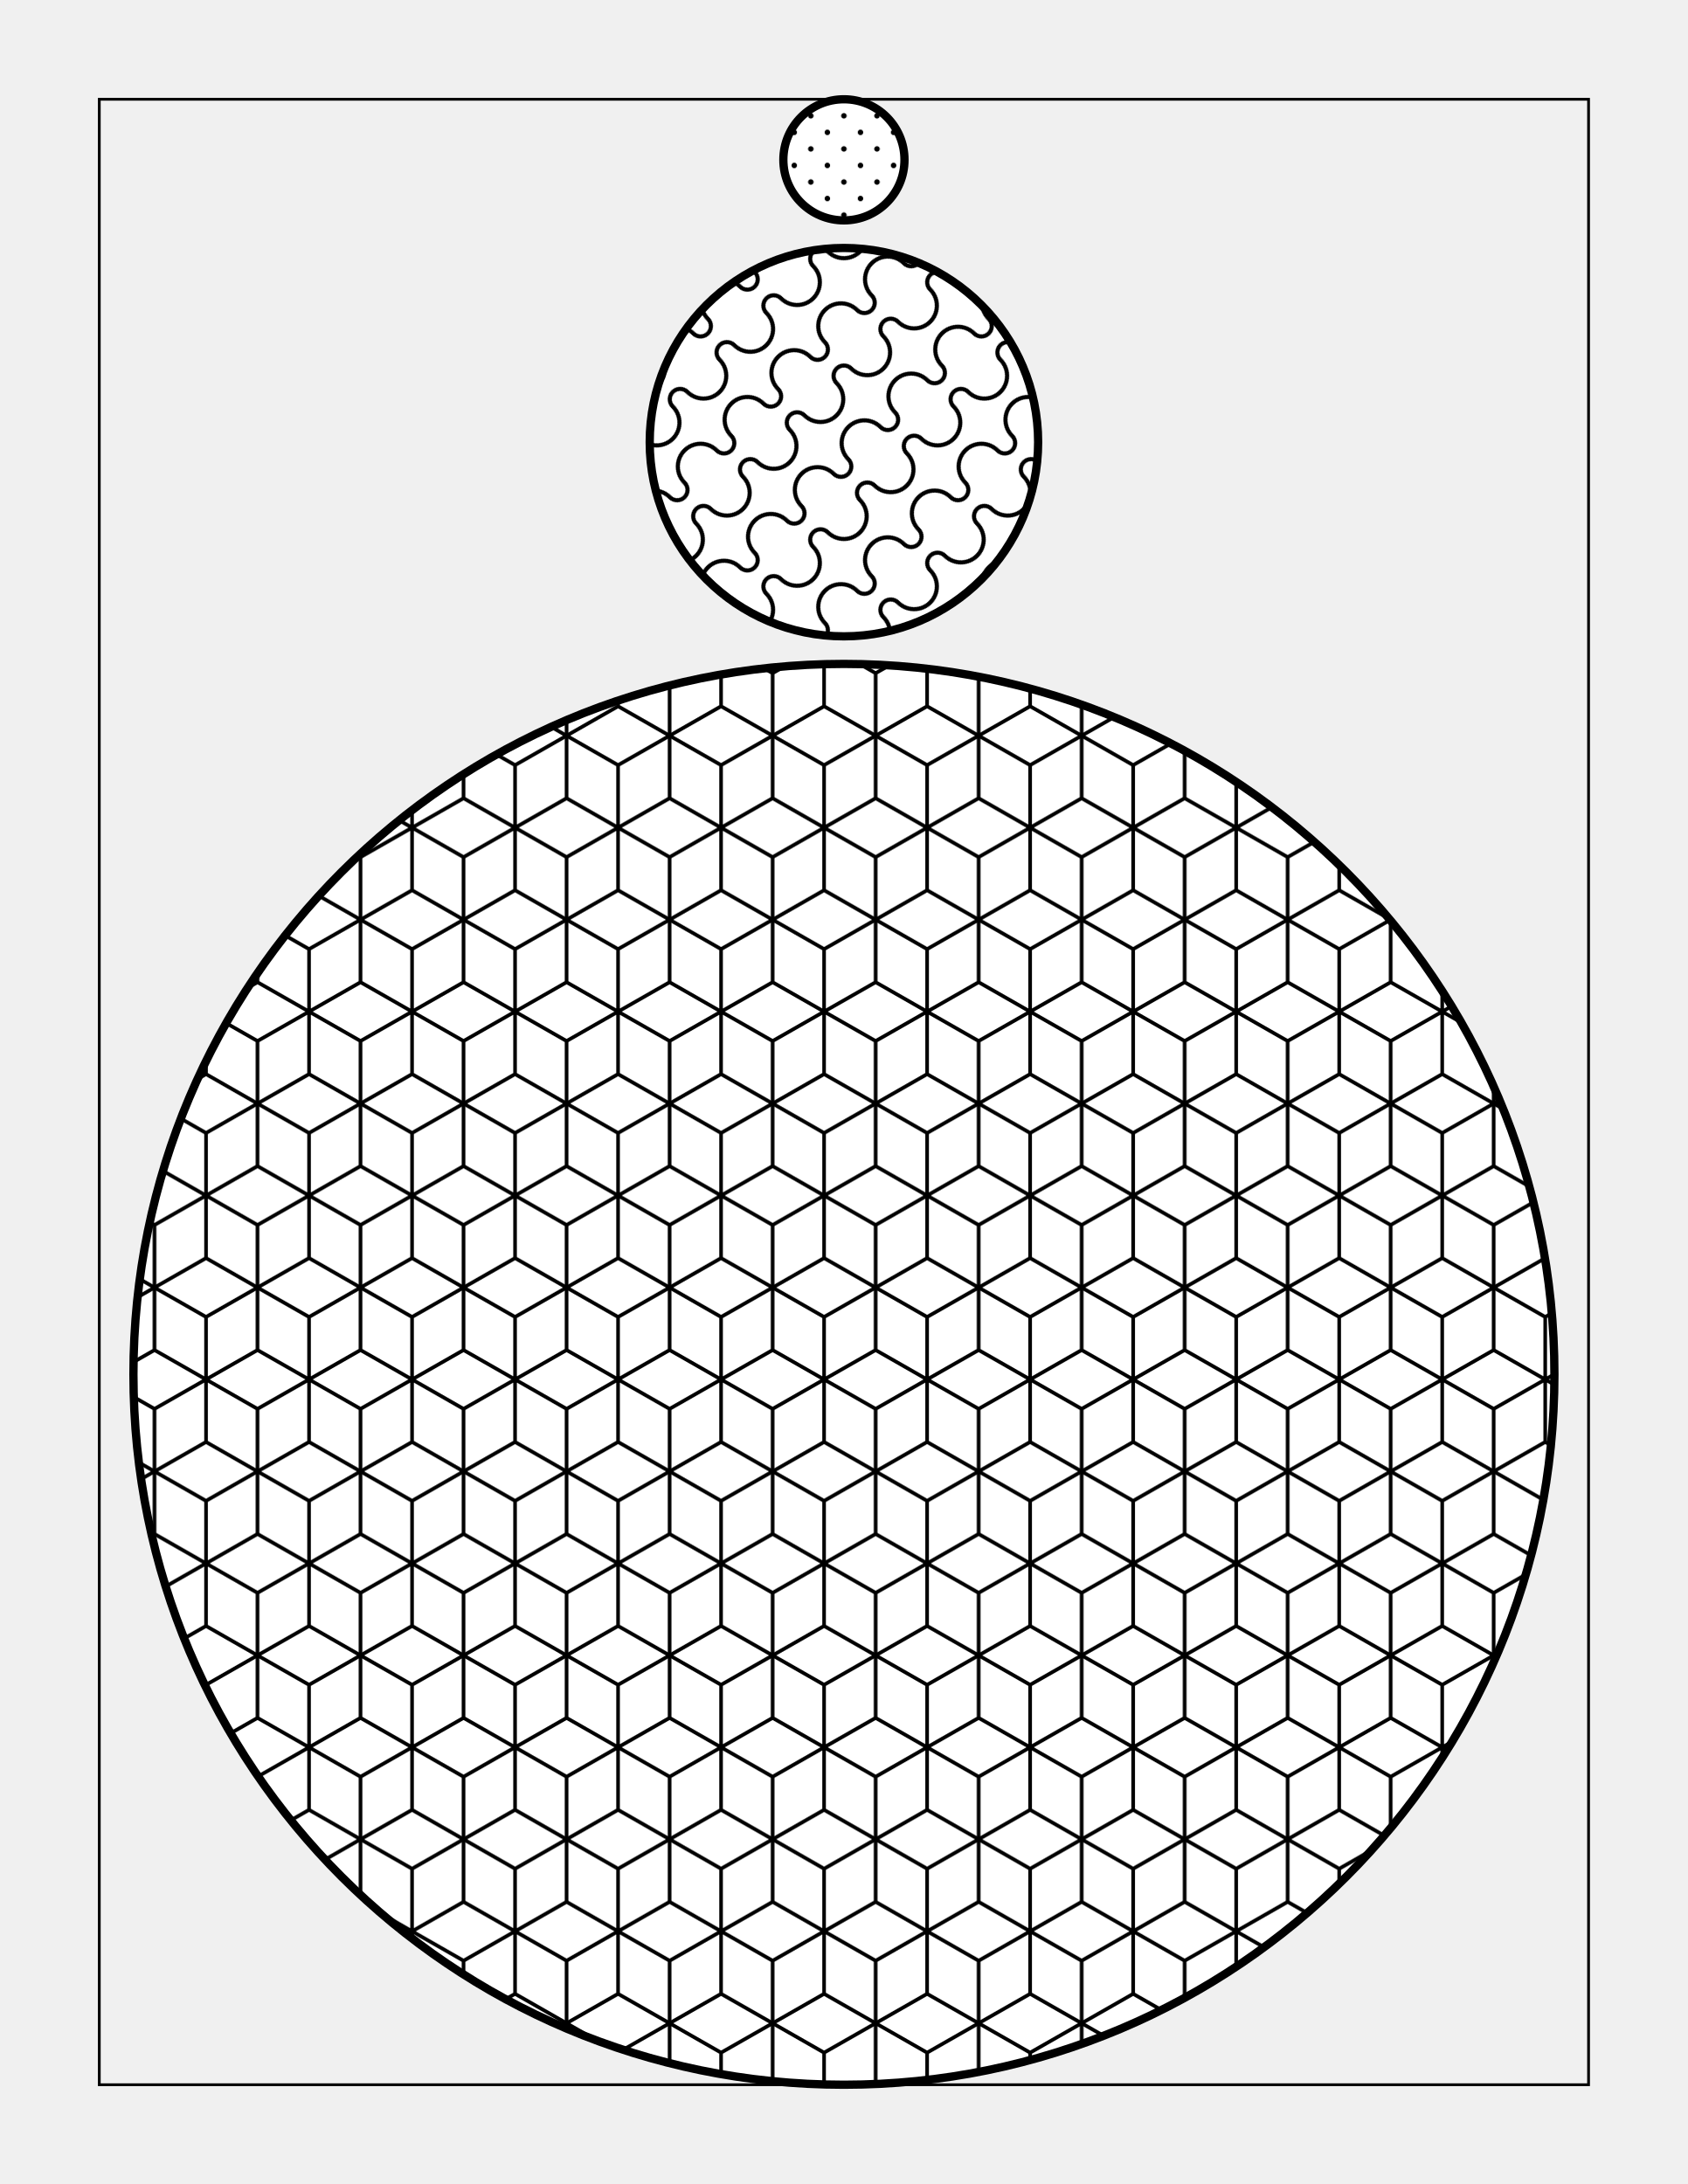
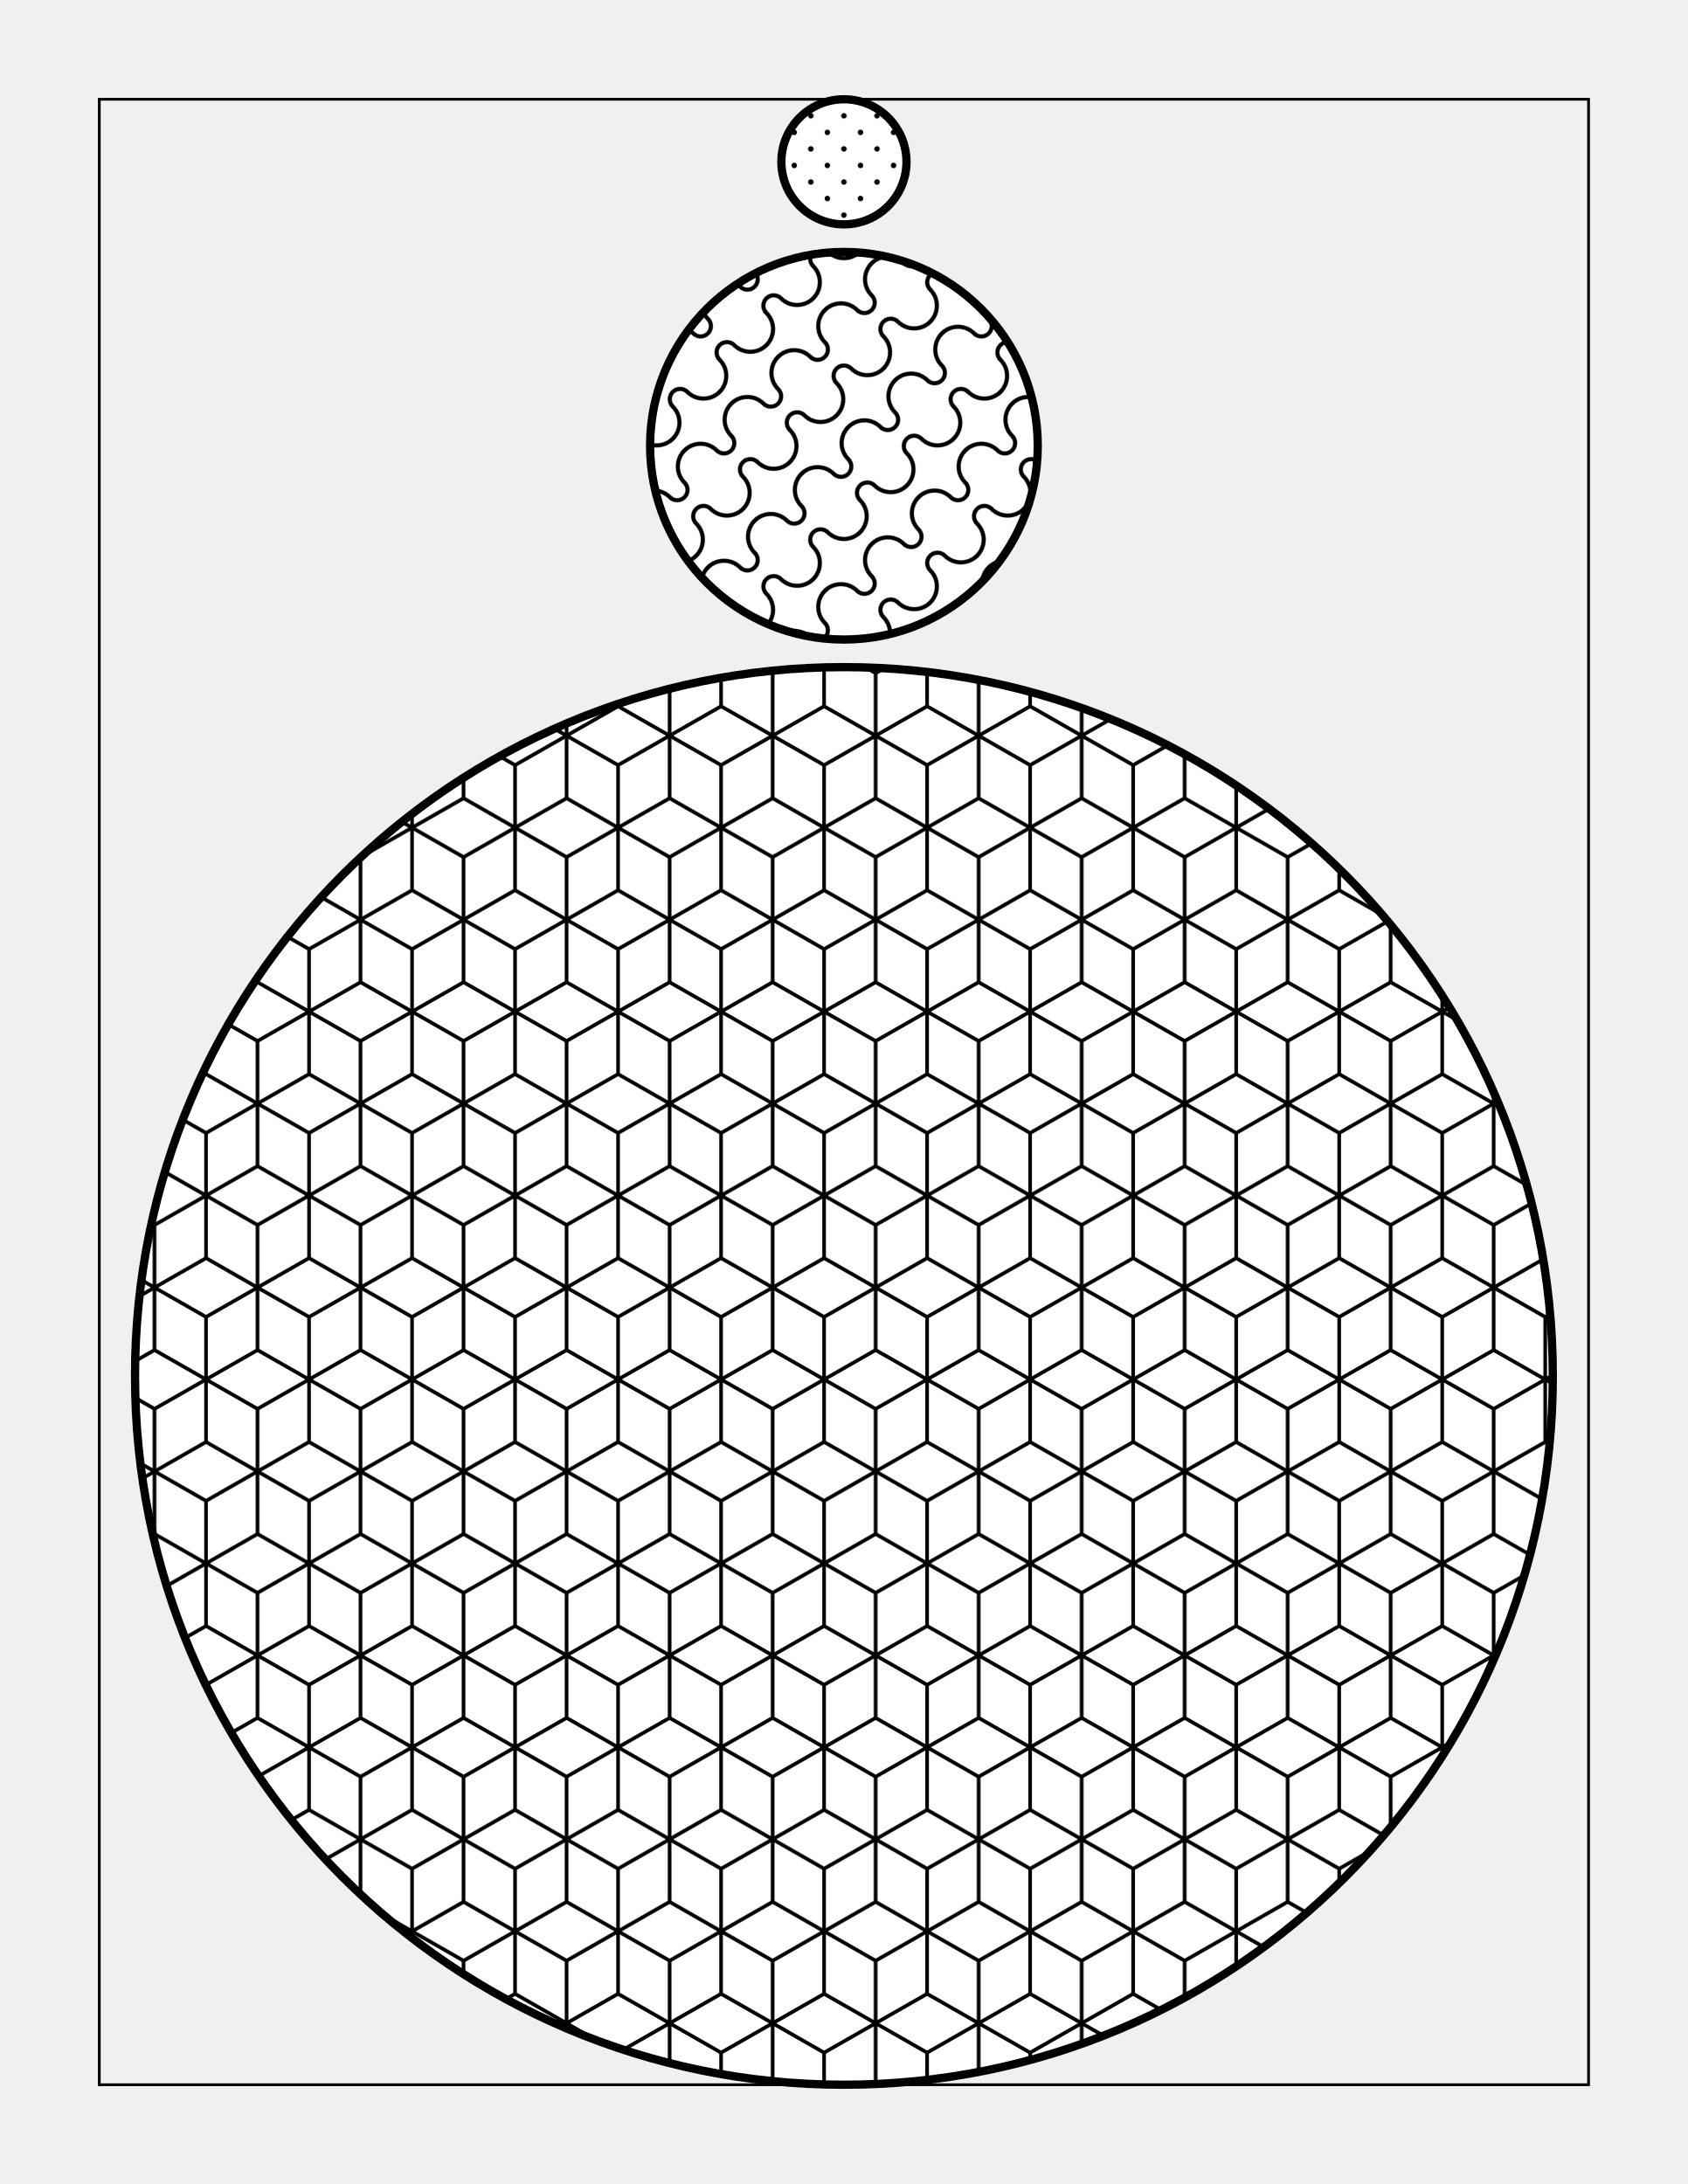
<svg xmlns="http://www.w3.org/2000/svg" baseProfile="full" height="792.0" version="1.1" width="612.0">
  <defs>
    <pattern height="100" id="honeycomb" patternTransform="scale(0.667)" patternUnits="userSpaceOnUse" width="56">
      <rect fill="#FFFFFF" height="100" width="56" x="0" y="0" />
      <path d="M28 66L0 50L0 16L28 0L56 16L56 50L28 66L28 100" fill="none" stroke="#000000" stroke-width="2.0" />
      <path d="M28 0L28 34L0 50L0 84L28 100L56 84L56 50L28 34" fill="none" stroke="#000000" stroke-width="2.0" />
    </pattern>
    <pattern height="12" id="circles" patternUnits="userSpaceOnUse" width="12">
      <rect fill="#FFFFFF" height="12" width="12" x="0" y="0" />
      <circle cx="6" cy="6" fill="#000000" r="1" />
      <circle cx="0" cy="0" fill="#000000" r="1" />
      <circle cx="0" cy="12" fill="#000000" r="1" />
      <circle cx="12" cy="0" fill="#000000" r="1" />
      <circle cx="12" cy="12" fill="#000000" r="1" />
    </pattern>
    <pattern height="32" id="waves" patternTransform="scale(0.75) rotate(45)" patternUnits="userSpaceOnUse" width="48">
      <rect fill="#FFFFFF" height="32" width="48" x="0" y="0" />
      <path d="M27 32c0-3.314 2.686-6 6-6 5.523 0 10-4.477 10-10S38.523 6 33 6c-3.314 0-6-2.686-6-6h2c0 2.21 1.79 4 4 4 6.627 0 12 5.373 12 12s-5.373 12-12 12c-2.21 0-4 1.79-4 4h-2zm-6 0c0-3.314-2.686-6-6-6-5.523 0-10-4.477-10-10S9.477 6 15 6c3.314 0 6-2.686 6-6h-2c0 2.21-1.79 4-4 4C8.373 4 3 9.373 3 16s5.373 12 12 12c2.21 0 4 1.79 4 4h2z" fill="#000000" />
    </pattern>
  </defs>
  <g id="shapes">
-     <circle cx="306.0" cy="57.96" fill="url(#circles)" r="21.96" stroke="#000000" stroke-width="3" />
-     <circle cx="306.0" cy="160.34" fill="url(#waves)" r="70.421" stroke="#000000" stroke-width="3" />
-     <circle cx="306.0" cy="498.381" fill="url(#honeycomb)" r="257.619" stroke="#000000" stroke-width="3" />
+     <circle cx="306.0" cy="58.681" fill="url(#circles)" r="22.681" stroke="#000000" stroke-width="3" />
+     <circle cx="306.0" cy="161.643" fill="url(#waves)" r="70.28" stroke="#000000" stroke-width="3" />
+     <circle cx="306.0" cy="498.962" fill="url(#honeycomb)" r="257.038" stroke="#000000" stroke-width="3" />
  </g>
  <rect fill="none" height="720.0" stroke="#000000" stroke-width="1" width="540.0" x="36.0" y="36.0" />
</svg>
